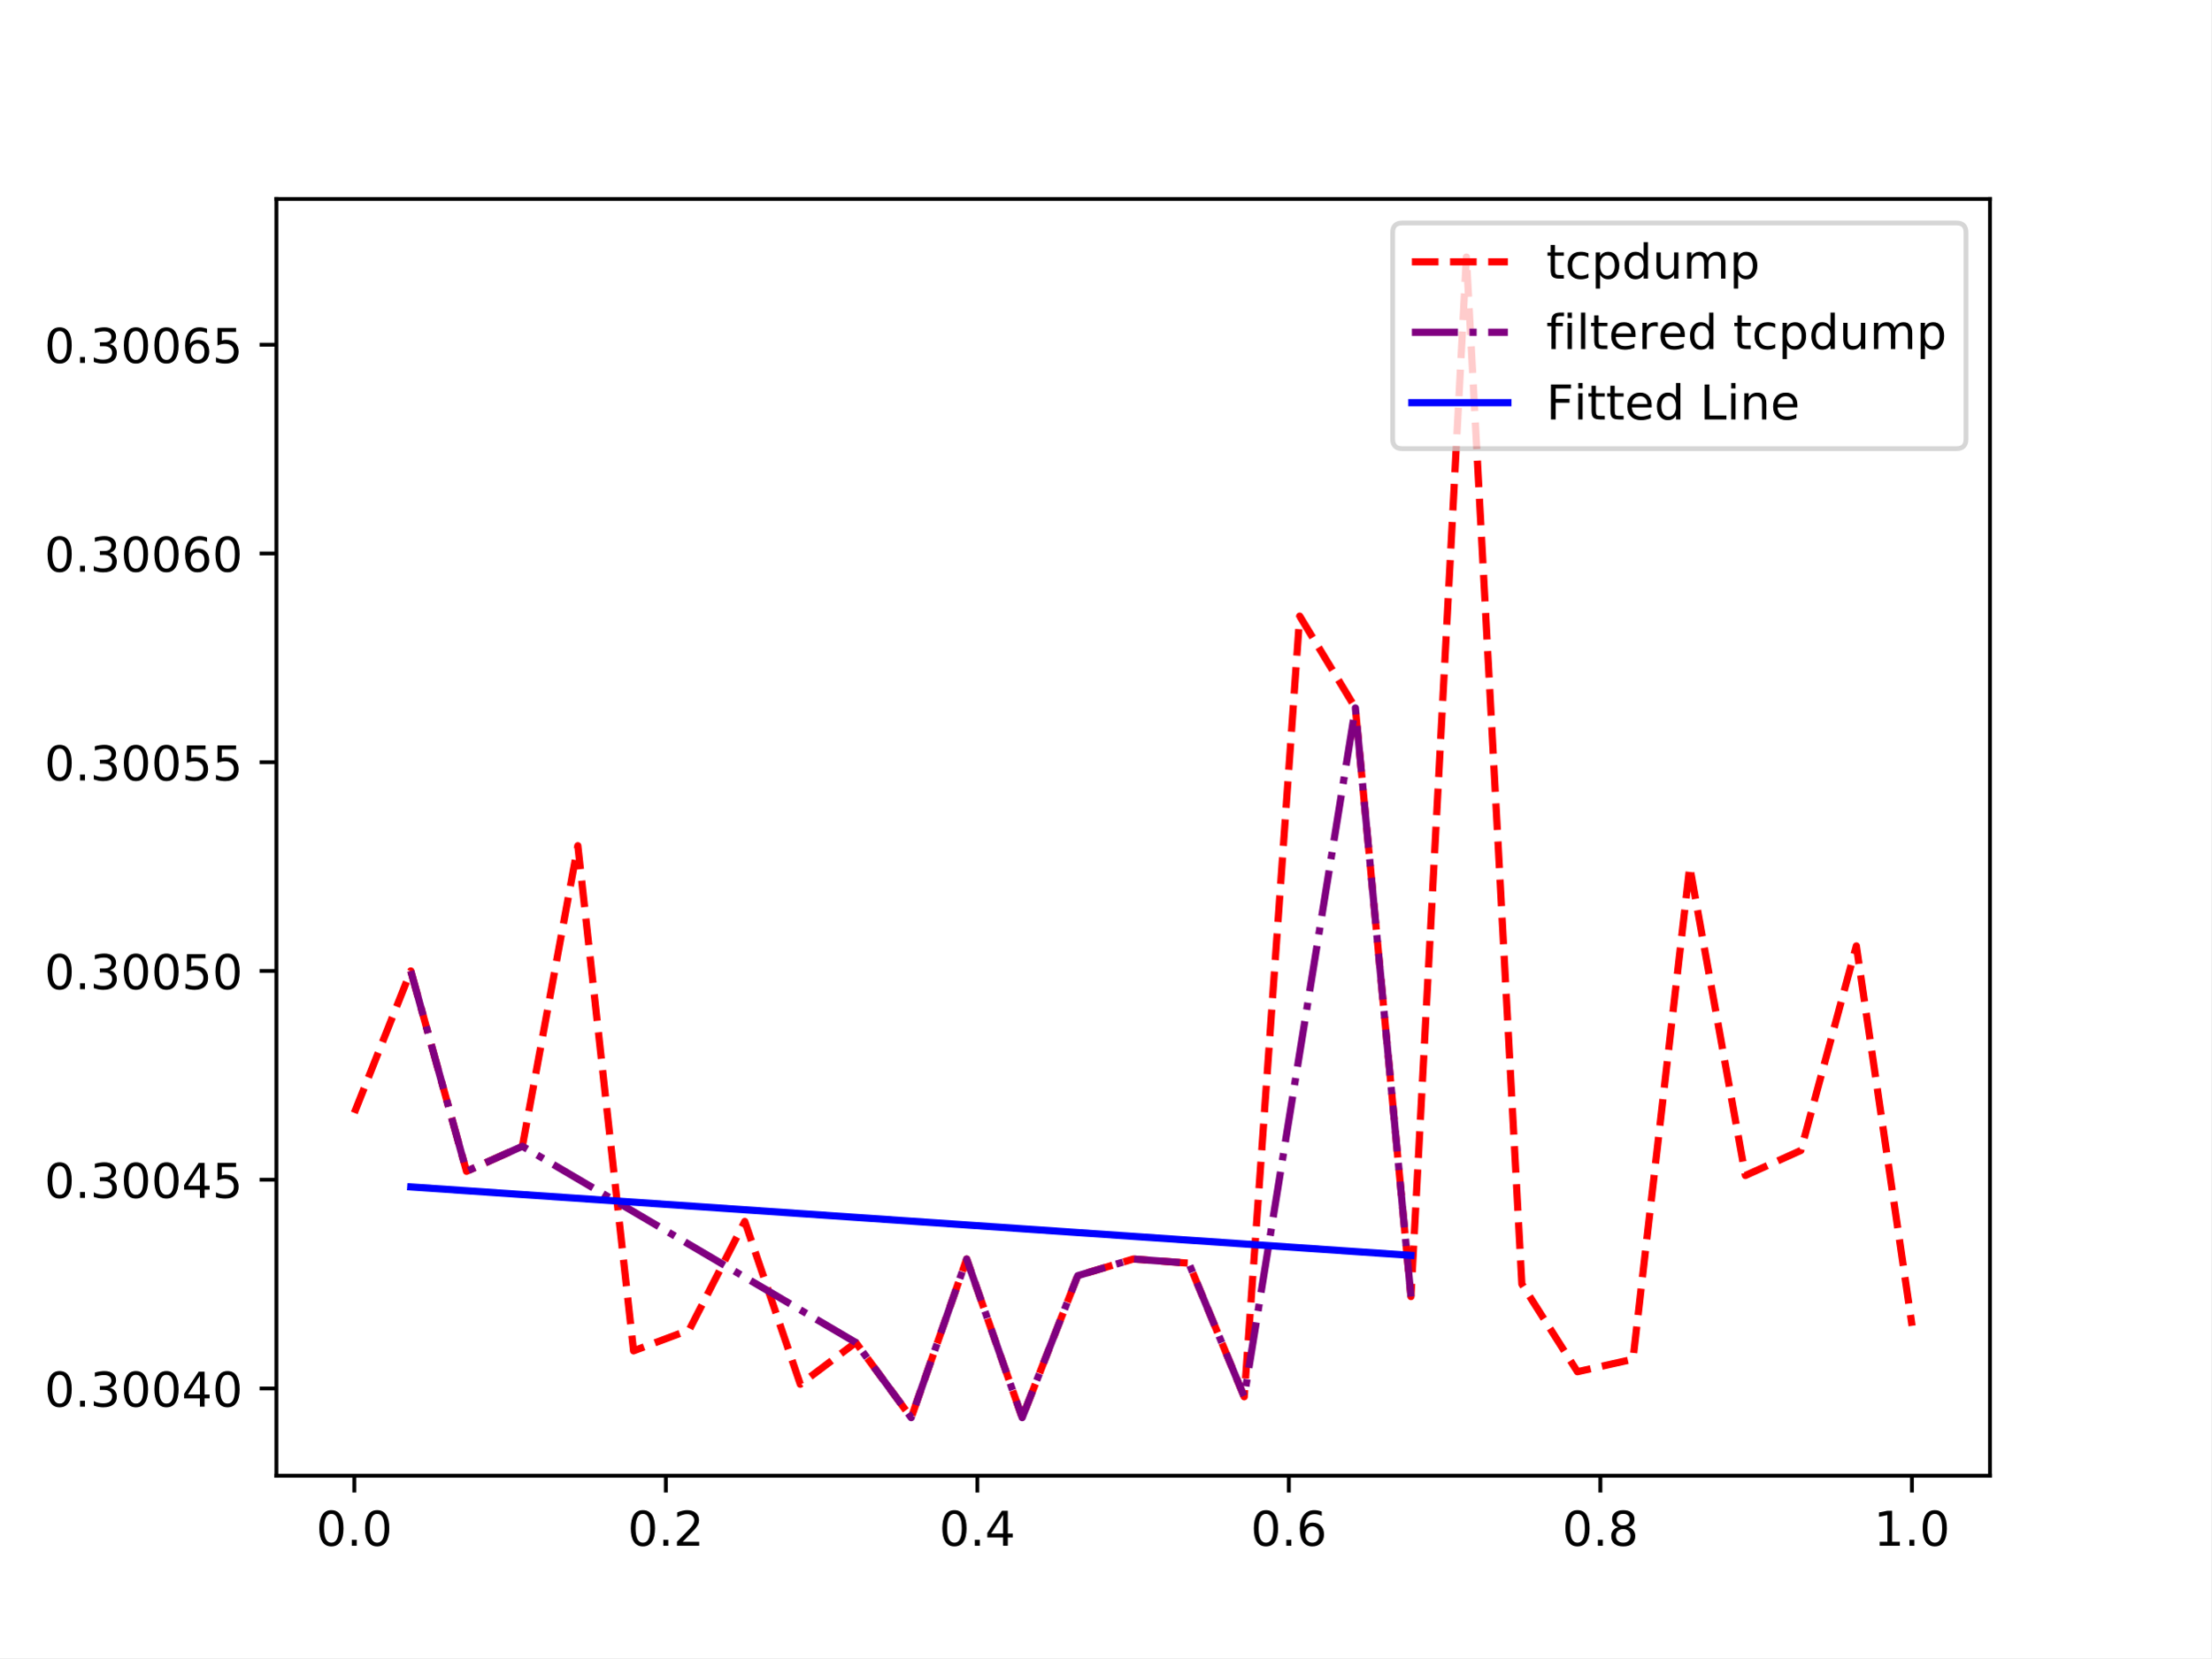
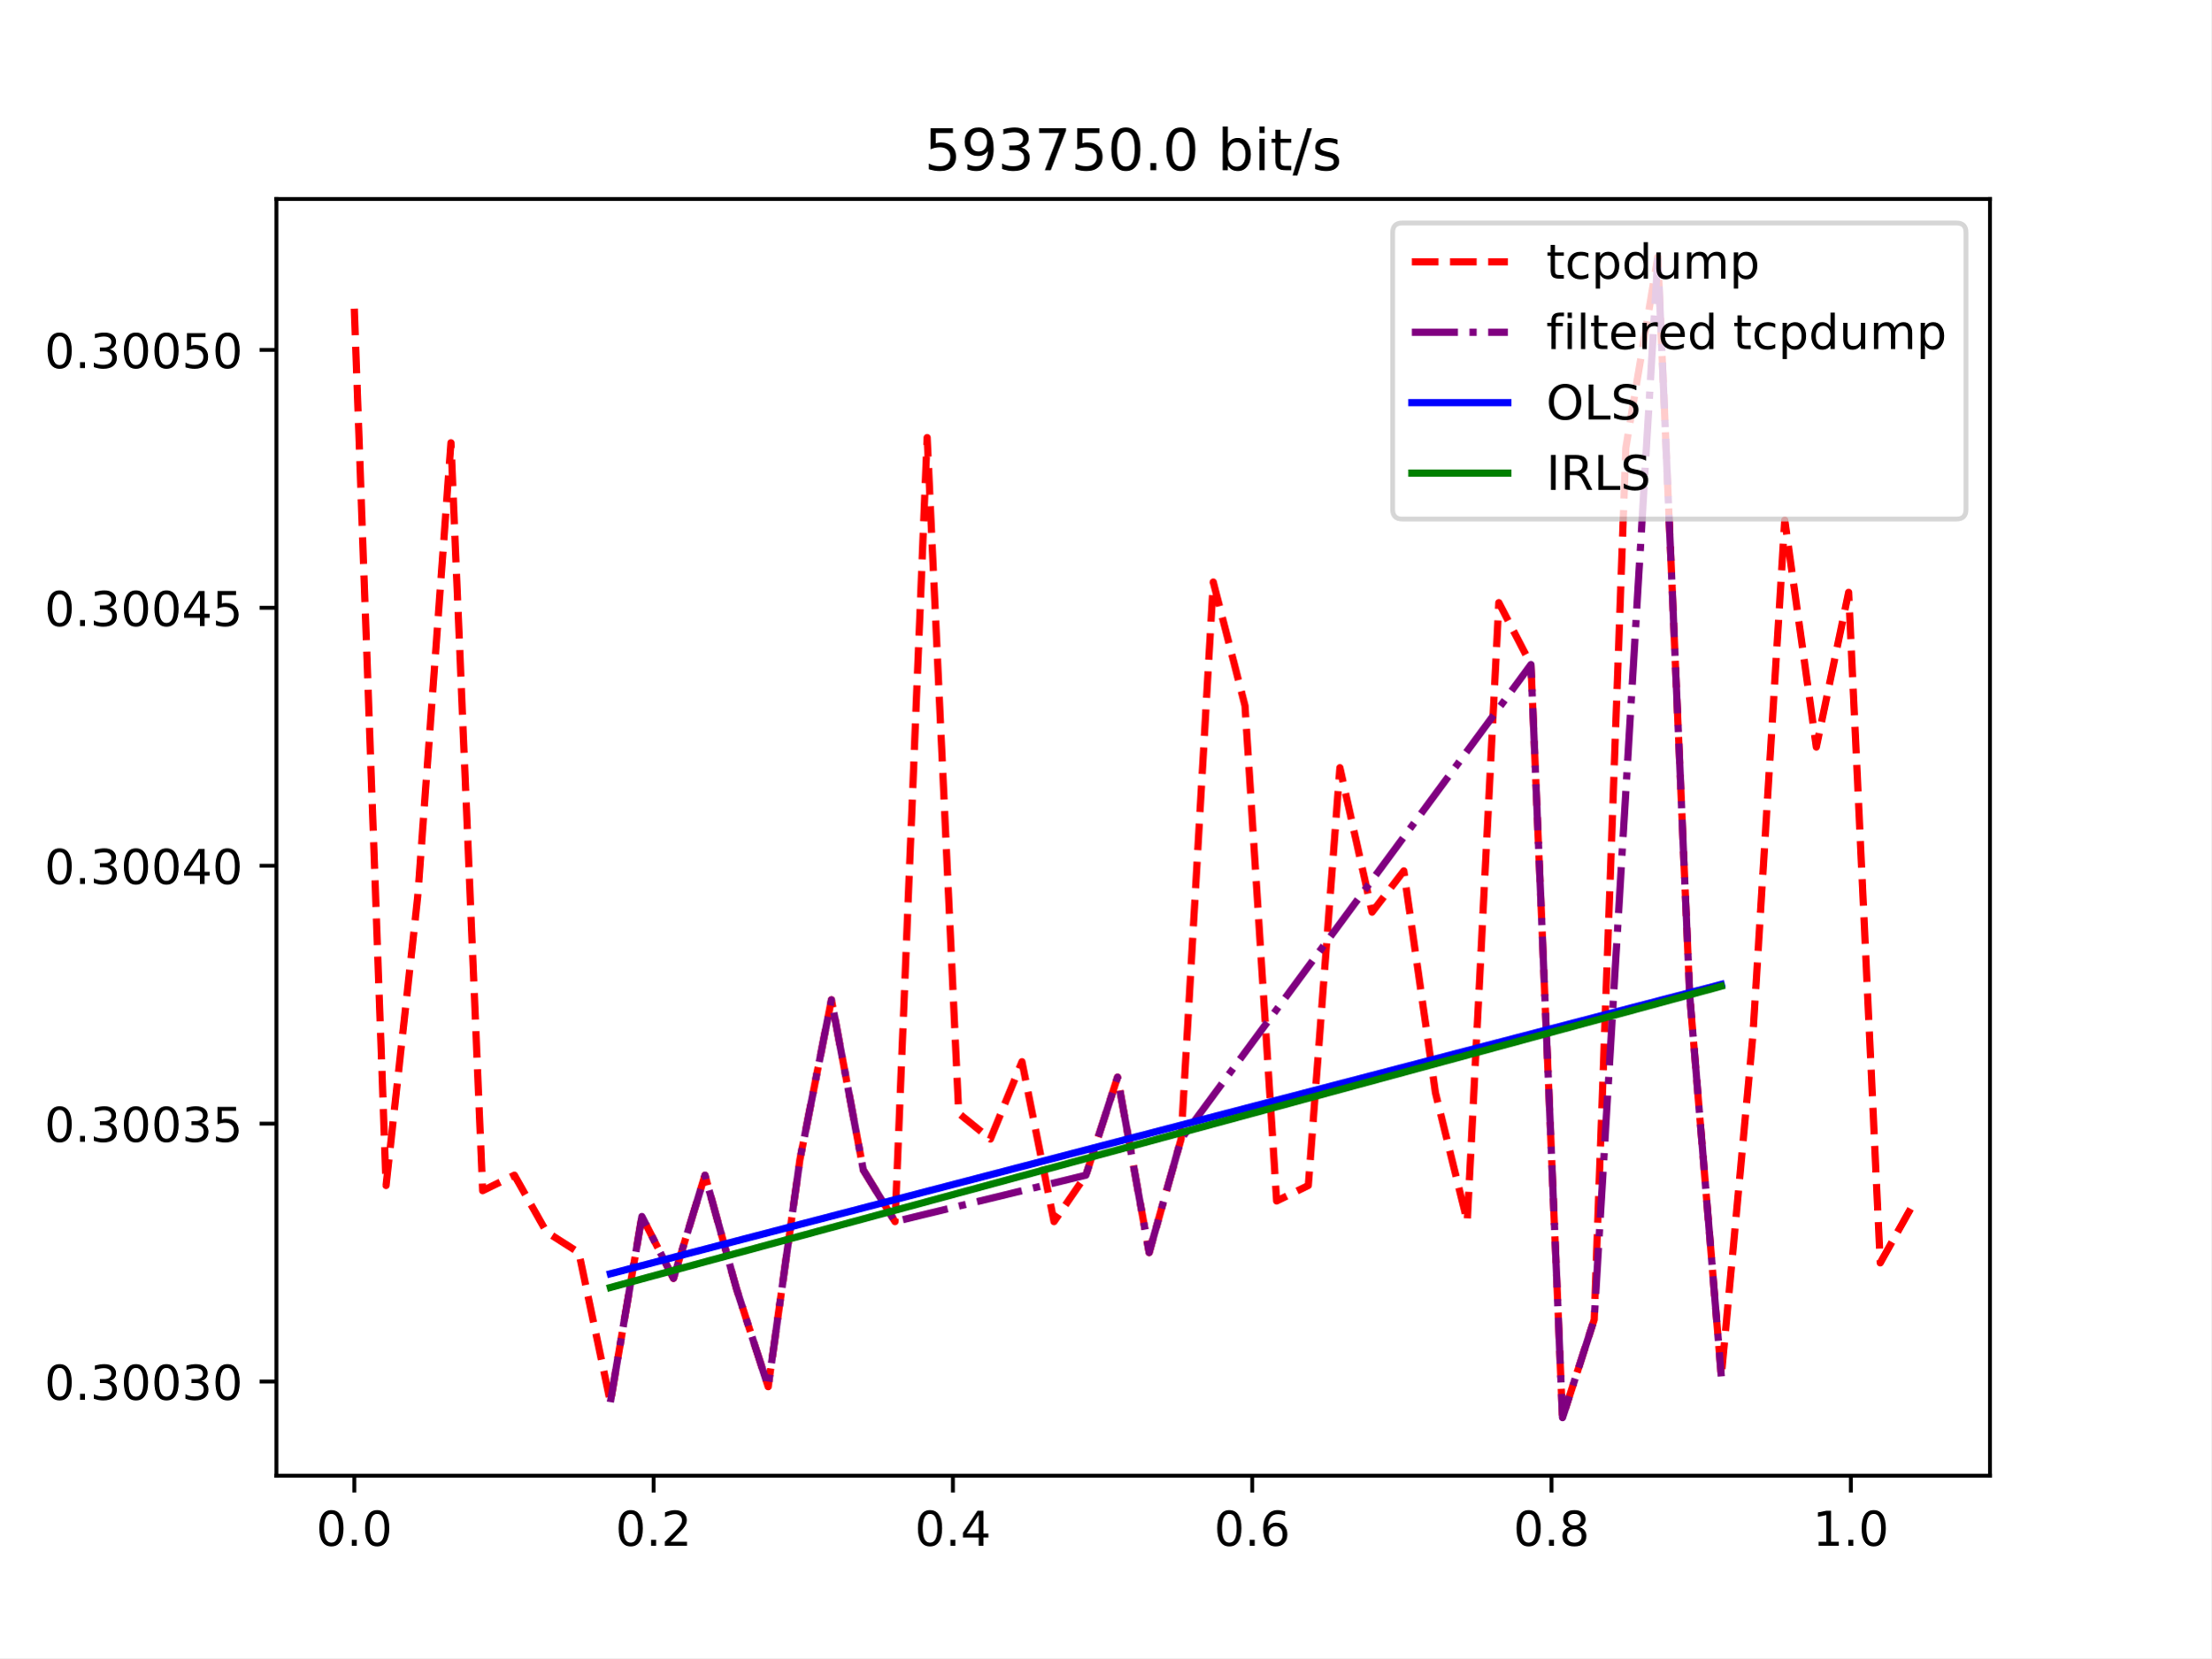
<svg xmlns="http://www.w3.org/2000/svg" xmlns:xlink="http://www.w3.org/1999/xlink" height="345.6pt" version="1.1" viewBox="0 0 460.8 345.6" width="460.8pt">
  <defs>
    <style type="text/css">
*{stroke-linecap:butt;stroke-linejoin:round;}
  </style>
  </defs>
  <g id="figure_1">
    <g id="patch_1">
      <path d="M 0 345.6  L 460.8 345.6  L 460.8 0  L 0 0  z " style="fill:#ffffff;" />
    </g>
    <g id="axes_1">
      <g id="patch_2">
        <path d="M 57.6 307.584  L 414.72 307.584  L 414.72 41.472  L 57.6 41.472  z " style="fill:#ffffff;" />
      </g>
      <g id="matplotlib.axis_1">
        <g id="xtick_1">
          <g id="line2d_1">
            <defs>
-               <path d="M 0 0  L 0 3.5  " id="m418fe7846f" style="stroke:#000000;stroke-width:0.8;" />
-             </defs>
-             <g>
-               <use style="stroke:#000000;stroke-width:0.8;" x="73.833" xlink:href="#m418fe7846f" y="307.584" />
+               <path d="M 0 0  L 0 3.5  " id="m905cda4889" style="stroke:#000000;stroke-width:0.8;" />
+             </defs>
+             <g>
+               <use style="stroke:#000000;stroke-width:0.8;" x="73.833" xlink:href="#m905cda4889" y="307.584" />
            </g>
          </g>
          <g id="text_1">
            <defs>
              <path d="M 31.781 66.406  Q 24.172 66.406 20.328 58.906  Q 16.5 51.422 16.5 36.375  Q 16.5 21.391 20.328 13.891  Q 24.172 6.391 31.781 6.391  Q 39.453 6.391 43.281 13.891  Q 47.125 21.391 47.125 36.375  Q 47.125 51.422 43.281 58.906  Q 39.453 66.406 31.781 66.406  z M 31.781 74.219  Q 44.047 74.219 50.516 64.516  Q 56.984 54.828 56.984 36.375  Q 56.984 17.969 50.516 8.266  Q 44.047 -1.422 31.781 -1.422  Q 19.531 -1.422 13.062 8.266  Q 6.594 17.969 6.594 36.375  Q 6.594 54.828 13.062 64.516  Q 19.531 74.219 31.781 74.219  z " id="DejaVuSans-30" />
              <path d="M 10.688 12.406  L 21 12.406  L 21 0  L 10.688 0  z " id="DejaVuSans-2e" />
            </defs>
            <g transform="translate(65.88116 322.1824)scale(0.1 -0.1)">
              <use xlink:href="#DejaVuSans-30" />
              <use x="63.623" xlink:href="#DejaVuSans-2e" />
              <use x="95.41" xlink:href="#DejaVuSans-30" />
            </g>
          </g>
        </g>
        <g id="xtick_2">
          <g id="line2d_2">
            <g>
-               <use style="stroke:#000000;stroke-width:0.8;" x="138.756" xlink:href="#m418fe7846f" y="307.584" />
+               <use style="stroke:#000000;stroke-width:0.8;" x="136.212" xlink:href="#m905cda4889" y="307.584" />
            </g>
          </g>
          <g id="text_2">
            <defs>
              <path d="M 19.188 8.297  L 53.609 8.297  L 53.609 0  L 7.328 0  L 7.328 8.297  Q 12.938 14.109 22.625 23.891  Q 32.328 33.688 34.812 36.531  Q 39.547 41.844 41.422 45.531  Q 43.312 49.219 43.312 52.781  Q 43.312 58.594 39.234 62.25  Q 35.156 65.922 28.609 65.922  Q 23.969 65.922 18.812 64.312  Q 13.672 62.703 7.812 59.422  L 7.812 69.391  Q 13.766 71.781 18.938 73  Q 24.125 74.219 28.422 74.219  Q 39.75 74.219 46.484 68.547  Q 53.219 62.891 53.219 53.422  Q 53.219 48.922 51.531 44.891  Q 49.859 40.875 45.406 35.406  Q 44.188 33.984 37.641 27.219  Q 31.109 20.453 19.188 8.297  z " id="DejaVuSans-32" />
            </defs>
-             <g transform="translate(130.8045 322.1824)scale(0.1 -0.1)">
+             <g transform="translate(128.26 322.1824)scale(0.1 -0.1)">
              <use xlink:href="#DejaVuSans-30" />
              <use x="63.623" xlink:href="#DejaVuSans-2e" />
              <use x="95.41" xlink:href="#DejaVuSans-32" />
            </g>
          </g>
        </g>
        <g id="xtick_3">
          <g id="line2d_3">
            <g>
-               <use style="stroke:#000000;stroke-width:0.8;" x="203.679" xlink:href="#m418fe7846f" y="307.584" />
+               <use style="stroke:#000000;stroke-width:0.8;" x="198.59" xlink:href="#m905cda4889" y="307.584" />
            </g>
          </g>
          <g id="text_3">
            <defs>
              <path d="M 37.797 64.312  L 12.891 25.391  L 37.797 25.391  z M 35.203 72.906  L 47.609 72.906  L 47.609 25.391  L 58.016 25.391  L 58.016 17.188  L 47.609 17.188  L 47.609 0  L 37.797 0  L 37.797 17.188  L 4.891 17.188  L 4.891 26.703  z " id="DejaVuSans-34" />
            </defs>
-             <g transform="translate(195.7279 322.1824)scale(0.1 -0.1)">
+             <g transform="translate(190.6389 322.1824)scale(0.1 -0.1)">
              <use xlink:href="#DejaVuSans-30" />
              <use x="63.623" xlink:href="#DejaVuSans-2e" />
              <use x="95.41" xlink:href="#DejaVuSans-34" />
            </g>
          </g>
        </g>
        <g id="xtick_4">
          <g id="line2d_4">
            <g>
-               <use style="stroke:#000000;stroke-width:0.8;" x="268.603" xlink:href="#m418fe7846f" y="307.584" />
+               <use style="stroke:#000000;stroke-width:0.8;" x="260.969" xlink:href="#m905cda4889" y="307.584" />
            </g>
          </g>
          <g id="text_4">
            <defs>
              <path d="M 33.016 40.375  Q 26.375 40.375 22.484 35.828  Q 18.609 31.297 18.609 23.391  Q 18.609 15.531 22.484 10.953  Q 26.375 6.391 33.016 6.391  Q 39.656 6.391 43.531 10.953  Q 47.406 15.531 47.406 23.391  Q 47.406 31.297 43.531 35.828  Q 39.656 40.375 33.016 40.375  z M 52.594 71.297  L 52.594 62.312  Q 48.875 64.062 45.094 64.984  Q 41.312 65.922 37.594 65.922  Q 27.828 65.922 22.672 59.328  Q 17.531 52.734 16.797 39.406  Q 19.672 43.656 24.016 45.922  Q 28.375 48.188 33.594 48.188  Q 44.578 48.188 50.953 41.516  Q 57.328 34.859 57.328 23.391  Q 57.328 12.156 50.688 5.359  Q 44.047 -1.422 33.016 -1.422  Q 20.359 -1.422 13.672 8.266  Q 6.984 17.969 6.984 36.375  Q 6.984 53.656 15.188 63.938  Q 23.391 74.219 37.203 74.219  Q 40.922 74.219 44.703 73.484  Q 48.484 72.75 52.594 71.297  z " id="DejaVuSans-36" />
            </defs>
-             <g transform="translate(260.6513 322.1824)scale(0.1 -0.1)">
+             <g transform="translate(253.0178 322.1824)scale(0.1 -0.1)">
              <use xlink:href="#DejaVuSans-30" />
              <use x="63.623" xlink:href="#DejaVuSans-2e" />
              <use x="95.41" xlink:href="#DejaVuSans-36" />
            </g>
          </g>
        </g>
        <g id="xtick_5">
          <g id="line2d_5">
            <g>
-               <use style="stroke:#000000;stroke-width:0.8;" x="333.526" xlink:href="#m418fe7846f" y="307.584" />
+               <use style="stroke:#000000;stroke-width:0.8;" x="323.348" xlink:href="#m905cda4889" y="307.584" />
            </g>
          </g>
          <g id="text_5">
            <defs>
              <path d="M 31.781 34.625  Q 24.75 34.625 20.719 30.859  Q 16.703 27.094 16.703 20.516  Q 16.703 13.922 20.719 10.156  Q 24.75 6.391 31.781 6.391  Q 38.812 6.391 42.859 10.172  Q 46.922 13.969 46.922 20.516  Q 46.922 27.094 42.891 30.859  Q 38.875 34.625 31.781 34.625  z M 21.922 38.812  Q 15.578 40.375 12.031 44.719  Q 8.5 49.078 8.5 55.328  Q 8.5 64.062 14.719 69.141  Q 20.953 74.219 31.781 74.219  Q 42.672 74.219 48.875 69.141  Q 55.078 64.062 55.078 55.328  Q 55.078 49.078 51.531 44.719  Q 48 40.375 41.703 38.812  Q 48.828 37.156 52.797 32.312  Q 56.781 27.484 56.781 20.516  Q 56.781 9.906 50.312 4.234  Q 43.844 -1.422 31.781 -1.422  Q 19.734 -1.422 13.25 4.234  Q 6.781 9.906 6.781 20.516  Q 6.781 27.484 10.781 32.312  Q 14.797 37.156 21.922 38.812  z M 18.312 54.391  Q 18.312 48.734 21.844 45.562  Q 25.391 42.391 31.781 42.391  Q 38.141 42.391 41.719 45.562  Q 45.312 48.734 45.312 54.391  Q 45.312 60.062 41.719 63.234  Q 38.141 66.406 31.781 66.406  Q 25.391 66.406 21.844 63.234  Q 18.312 60.062 18.312 54.391  z " id="DejaVuSans-38" />
            </defs>
-             <g transform="translate(325.5747 322.1824)scale(0.1 -0.1)">
+             <g transform="translate(315.3966 322.1824)scale(0.1 -0.1)">
              <use xlink:href="#DejaVuSans-30" />
              <use x="63.623" xlink:href="#DejaVuSans-2e" />
              <use x="95.41" xlink:href="#DejaVuSans-38" />
            </g>
          </g>
        </g>
        <g id="xtick_6">
          <g id="line2d_6">
            <g>
-               <use style="stroke:#000000;stroke-width:0.8;" x="398.45" xlink:href="#m418fe7846f" y="307.584" />
+               <use style="stroke:#000000;stroke-width:0.8;" x="385.727" xlink:href="#m905cda4889" y="307.584" />
            </g>
          </g>
          <g id="text_6">
            <defs>
              <path d="M 12.406 8.297  L 28.516 8.297  L 28.516 63.922  L 10.984 60.406  L 10.984 69.391  L 28.422 72.906  L 38.281 72.906  L 38.281 8.297  L 54.391 8.297  L 54.391 0  L 12.406 0  z " id="DejaVuSans-31" />
            </defs>
-             <g transform="translate(390.4981 322.1824)scale(0.1 -0.1)">
+             <g transform="translate(377.7755 322.1824)scale(0.1 -0.1)">
              <use xlink:href="#DejaVuSans-31" />
              <use x="63.623" xlink:href="#DejaVuSans-2e" />
              <use x="95.41" xlink:href="#DejaVuSans-30" />
            </g>
          </g>
        </g>
      </g>
      <g id="matplotlib.axis_2">
        <g id="ytick_1">
          <g id="line2d_7">
            <defs>
-               <path d="M 0 0  L -3.5 0  " id="mbcd749dc22" style="stroke:#000000;stroke-width:0.8;" />
-             </defs>
-             <g>
-               <use style="stroke:#000000;stroke-width:0.8;" x="57.6" xlink:href="#mbcd749dc22" y="289.396" />
+               <path d="M 0 0  L -3.5 0  " id="m469b5ea409" style="stroke:#000000;stroke-width:0.8;" />
+             </defs>
+             <g>
+               <use style="stroke:#000000;stroke-width:0.8;" x="57.6" xlink:href="#m469b5ea409" y="287.962" />
            </g>
          </g>
          <g id="text_7">
            <defs>
              <path d="M 40.578 39.312  Q 47.656 37.797 51.625 33  Q 55.609 28.219 55.609 21.188  Q 55.609 10.406 48.188 4.484  Q 40.766 -1.422 27.094 -1.422  Q 22.516 -1.422 17.656 -0.516  Q 12.797 0.391 7.625 2.203  L 7.625 11.719  Q 11.719 9.328 16.594 8.109  Q 21.484 6.891 26.812 6.891  Q 36.078 6.891 40.938 10.547  Q 45.797 14.203 45.797 21.188  Q 45.797 27.641 41.281 31.266  Q 36.766 34.906 28.719 34.906  L 20.219 34.906  L 20.219 43.016  L 29.109 43.016  Q 36.375 43.016 40.234 45.922  Q 44.094 48.828 44.094 54.297  Q 44.094 59.906 40.109 62.906  Q 36.141 65.922 28.719 65.922  Q 24.656 65.922 20.016 65.031  Q 15.375 64.156 9.812 62.312  L 9.812 71.094  Q 15.438 72.656 20.344 73.438  Q 25.25 74.219 29.594 74.219  Q 40.828 74.219 47.359 69.109  Q 53.906 64.016 53.906 55.328  Q 53.906 49.266 50.438 45.094  Q 46.969 40.922 40.578 39.312  z " id="DejaVuSans-33" />
            </defs>
-             <g transform="translate(9.246875 293.1957)scale(0.1 -0.1)">
+             <g transform="translate(9.246875 291.7608)scale(0.1 -0.1)">
+               <use xlink:href="#DejaVuSans-30" />
+               <use x="63.623" xlink:href="#DejaVuSans-2e" />
+               <use x="95.41" xlink:href="#DejaVuSans-33" />
+               <use x="159.033" xlink:href="#DejaVuSans-30" />
+               <use x="222.656" xlink:href="#DejaVuSans-30" />
+               <use x="286.279" xlink:href="#DejaVuSans-33" />
+               <use x="349.902" xlink:href="#DejaVuSans-30" />
+             </g>
+           </g>
+         </g>
+         <g id="ytick_2">
+           <g id="line2d_8">
+             <g>
+               <use style="stroke:#000000;stroke-width:0.8;" x="57.6" xlink:href="#m469b5ea409" y="234.202" />
+             </g>
+           </g>
+           <g id="text_8">
+             <defs>
+               <path d="M 10.797 72.906  L 49.516 72.906  L 49.516 64.594  L 19.828 64.594  L 19.828 46.734  Q 21.969 47.469 24.109 47.828  Q 26.266 48.188 28.422 48.188  Q 40.625 48.188 47.75 41.5  Q 54.891 34.812 54.891 23.391  Q 54.891 11.625 47.562 5.094  Q 40.234 -1.422 26.906 -1.422  Q 22.312 -1.422 17.547 -0.641  Q 12.797 0.141 7.719 1.703  L 7.719 11.625  Q 12.109 9.234 16.797 8.062  Q 21.484 6.891 26.703 6.891  Q 35.156 6.891 40.078 11.328  Q 45.016 15.766 45.016 23.391  Q 45.016 31 40.078 35.438  Q 35.156 39.891 26.703 39.891  Q 22.75 39.891 18.812 39.016  Q 14.891 38.141 10.797 36.281  z " id="DejaVuSans-35" />
+             </defs>
+             <g transform="translate(9.246875 238.0008)scale(0.1 -0.1)">
+               <use xlink:href="#DejaVuSans-30" />
+               <use x="63.623" xlink:href="#DejaVuSans-2e" />
+               <use x="95.41" xlink:href="#DejaVuSans-33" />
+               <use x="159.033" xlink:href="#DejaVuSans-30" />
+               <use x="222.656" xlink:href="#DejaVuSans-30" />
+               <use x="286.279" xlink:href="#DejaVuSans-33" />
+               <use x="349.902" xlink:href="#DejaVuSans-35" />
+             </g>
+           </g>
+         </g>
+         <g id="ytick_3">
+           <g id="line2d_9">
+             <g>
+               <use style="stroke:#000000;stroke-width:0.8;" x="57.6" xlink:href="#m469b5ea409" y="180.442" />
+             </g>
+           </g>
+           <g id="text_9">
+             <g transform="translate(9.246875 184.2408)scale(0.1 -0.1)">
              <use xlink:href="#DejaVuSans-30" />
              <use x="63.623" xlink:href="#DejaVuSans-2e" />
              <use x="95.41" xlink:href="#DejaVuSans-33" />
              <use x="159.033" xlink:href="#DejaVuSans-30" />
              <use x="222.656" xlink:href="#DejaVuSans-30" />
              <use x="286.279" xlink:href="#DejaVuSans-34" />
              <use x="349.902" xlink:href="#DejaVuSans-30" />
            </g>
          </g>
        </g>
-         <g id="ytick_2">
-           <g id="line2d_8">
-             <g>
-               <use style="stroke:#000000;stroke-width:0.8;" x="57.6" xlink:href="#mbcd749dc22" y="245.886" />
-             </g>
-           </g>
-           <g id="text_8">
-             <defs>
-               <path d="M 10.797 72.906  L 49.516 72.906  L 49.516 64.594  L 19.828 64.594  L 19.828 46.734  Q 21.969 47.469 24.109 47.828  Q 26.266 48.188 28.422 48.188  Q 40.625 48.188 47.75 41.5  Q 54.891 34.812 54.891 23.391  Q 54.891 11.625 47.562 5.094  Q 40.234 -1.422 26.906 -1.422  Q 22.312 -1.422 17.547 -0.641  Q 12.797 0.141 7.719 1.703  L 7.719 11.625  Q 12.109 9.234 16.797 8.062  Q 21.484 6.891 26.703 6.891  Q 35.156 6.891 40.078 11.328  Q 45.016 15.766 45.016 23.391  Q 45.016 31 40.078 35.438  Q 35.156 39.891 26.703 39.891  Q 22.75 39.891 18.812 39.016  Q 14.891 38.141 10.797 36.281  z " id="DejaVuSans-35" />
-             </defs>
-             <g transform="translate(9.246875 249.6849)scale(0.1 -0.1)">
+         <g id="ytick_4">
+           <g id="line2d_10">
+             <g>
+               <use style="stroke:#000000;stroke-width:0.8;" x="57.6" xlink:href="#m469b5ea409" y="126.682" />
+             </g>
+           </g>
+           <g id="text_10">
+             <g transform="translate(9.246875 130.4808)scale(0.1 -0.1)">
              <use xlink:href="#DejaVuSans-30" />
              <use x="63.623" xlink:href="#DejaVuSans-2e" />
              <use x="95.41" xlink:href="#DejaVuSans-33" />
              <use x="159.033" xlink:href="#DejaVuSans-30" />
              <use x="222.656" xlink:href="#DejaVuSans-30" />
              <use x="286.279" xlink:href="#DejaVuSans-34" />
              <use x="349.902" xlink:href="#DejaVuSans-35" />
            </g>
          </g>
        </g>
-         <g id="ytick_3">
-           <g id="line2d_9">
-             <g>
-               <use style="stroke:#000000;stroke-width:0.8;" x="57.6" xlink:href="#mbcd749dc22" y="202.375" />
-             </g>
-           </g>
-           <g id="text_9">
-             <g transform="translate(9.246875 206.1741)scale(0.1 -0.1)">
+         <g id="ytick_5">
+           <g id="line2d_11">
+             <g>
+               <use style="stroke:#000000;stroke-width:0.8;" x="57.6" xlink:href="#m469b5ea409" y="72.922" />
+             </g>
+           </g>
+           <g id="text_11">
+             <g transform="translate(9.246875 76.72082)scale(0.1 -0.1)">
              <use xlink:href="#DejaVuSans-30" />
              <use x="63.623" xlink:href="#DejaVuSans-2e" />
              <use x="95.41" xlink:href="#DejaVuSans-33" />
              <use x="159.033" xlink:href="#DejaVuSans-30" />
              <use x="222.656" xlink:href="#DejaVuSans-30" />
              <use x="286.279" xlink:href="#DejaVuSans-35" />
              <use x="349.902" xlink:href="#DejaVuSans-30" />
            </g>
          </g>
        </g>
-         <g id="ytick_4">
-           <g id="line2d_10">
-             <g>
-               <use style="stroke:#000000;stroke-width:0.8;" x="57.6" xlink:href="#mbcd749dc22" y="158.864" />
-             </g>
-           </g>
-           <g id="text_10">
-             <g transform="translate(9.246875 162.6633)scale(0.1 -0.1)">
-               <use xlink:href="#DejaVuSans-30" />
-               <use x="63.623" xlink:href="#DejaVuSans-2e" />
-               <use x="95.41" xlink:href="#DejaVuSans-33" />
-               <use x="159.033" xlink:href="#DejaVuSans-30" />
-               <use x="222.656" xlink:href="#DejaVuSans-30" />
-               <use x="286.279" xlink:href="#DejaVuSans-35" />
-               <use x="349.902" xlink:href="#DejaVuSans-35" />
-             </g>
-           </g>
-         </g>
-         <g id="ytick_5">
-           <g id="line2d_11">
-             <g>
-               <use style="stroke:#000000;stroke-width:0.8;" x="57.6" xlink:href="#mbcd749dc22" y="115.353" />
-             </g>
-           </g>
-           <g id="text_11">
-             <g transform="translate(9.246875 119.1525)scale(0.1 -0.1)">
-               <use xlink:href="#DejaVuSans-30" />
-               <use x="63.623" xlink:href="#DejaVuSans-2e" />
-               <use x="95.41" xlink:href="#DejaVuSans-33" />
-               <use x="159.033" xlink:href="#DejaVuSans-30" />
-               <use x="222.656" xlink:href="#DejaVuSans-30" />
-               <use x="286.279" xlink:href="#DejaVuSans-36" />
-               <use x="349.902" xlink:href="#DejaVuSans-30" />
-             </g>
-           </g>
-         </g>
-         <g id="ytick_6">
-           <g id="line2d_12">
-             <g>
-               <use style="stroke:#000000;stroke-width:0.8;" x="57.6" xlink:href="#mbcd749dc22" y="71.843" />
-             </g>
-           </g>
-           <g id="text_12">
-             <g transform="translate(9.246875 75.64175)scale(0.1 -0.1)">
-               <use xlink:href="#DejaVuSans-30" />
-               <use x="63.623" xlink:href="#DejaVuSans-2e" />
-               <use x="95.41" xlink:href="#DejaVuSans-33" />
-               <use x="159.033" xlink:href="#DejaVuSans-30" />
-               <use x="222.656" xlink:href="#DejaVuSans-30" />
-               <use x="286.279" xlink:href="#DejaVuSans-36" />
-               <use x="349.902" xlink:href="#DejaVuSans-35" />
-             </g>
-           </g>
-         </g>
+       </g>
+       <g id="line2d_12">
+         <path clip-path="url(#p24dd86c615)" d="M 73.833 64.32  L 80.451 247.104  L 87.046 186.893  L 93.969 92.275  L 100.579 248.179  L 107.199 244.954  L 113.886 256.781  L 120.624 261.082  L 127.197 292.262  L 133.766 253.555  L 140.349 266.458  L 146.913 244.954  L 153.475 268.608  L 160.09 289.037  L 166.696 241.728  L 173.272 208.397  L 179.919 243.878  L 186.521 254.63  L 193.217 91.2  L 199.801 232.051  L 206.397 237.427  L 212.981 221.299  L 219.661 254.63  L 226.303 244.954  L 232.898 224.525  L 239.486 261.082  L 246.143 237.427  L 252.848 121.306  L 259.465 147.11  L 266.058 250.33  L 272.656 247.104  L 279.239 160.013  L 285.947 190.118  L 292.562 181.517  L 299.15 227.75  L 305.785 254.63  L 312.364 125.606  L 319.059 138.509  L 325.637 295.488  L 332.238 275.059  L 338.832 93.35  L 345.503 53.568  L 352.141 207.322  L 358.732 286.886  L 365.305 215.923  L 371.956 108.403  L 378.532 155.712  L 385.265 123.456  L 391.851 263.232  L 398.487 251.405  " style="fill:none;stroke:#ff0000;stroke-dasharray:5.55,2.4;stroke-dashoffset:0;stroke-width:1.5;" />
      </g>
      <g id="line2d_13">
-         <path clip-path="url(#pd5f30ff99c)" d="M 73.833 231.962  L 85.605 202.375  L 97.216 244.145  L 108.858 238.924  L 120.418 176.268  L 132.031 281.565  L 143.617 277.213  L 155.212 254.588  L 166.78 288.526  L 178.35 279.824  L 189.897 295.488  L 201.455 262.42  L 213.024 295.488  L 224.591 265.901  L 236.192 262.42  L 247.759 263.29  L 259.299 291.137  L 270.859 128.407  L 282.465 147.551  L 294.048 270.252  L 305.602 53.568  L 317.162 267.641  L 328.75 285.916  L 340.325 283.305  L 352.147 180.62  L 363.747 245.015  L 375.31 239.794  L 386.873 197.154  L 398.487 276.343  " style="fill:none;stroke:#ff0000;stroke-dasharray:5.55,2.4;stroke-dashoffset:0;stroke-width:1.5;" />
+         <path clip-path="url(#p24dd86c615)" d="M 127.197 292.262  L 133.766 253.555  L 140.349 266.458  L 146.913 244.954  L 153.475 268.608  L 160.09 289.037  L 166.696 241.728  L 173.272 208.397  L 179.919 243.878  L 186.521 254.63  L 226.303 244.954  L 232.898 224.525  L 239.486 261.082  L 246.143 237.427  L 319.059 138.509  L 325.637 295.488  L 332.238 275.059  L 345.503 53.568  L 352.141 207.322  L 358.732 286.886  " style="fill:none;stroke:#800080;stroke-dasharray:9.6,2.4,1.5,2.4;stroke-dashoffset:0;stroke-width:1.5;" />
      </g>
      <g id="line2d_14">
-         <path clip-path="url(#pd5f30ff99c)" d="M 85.605 202.375  L 97.216 244.145  L 108.858 238.924  L 178.35 279.824  L 189.897 295.488  L 201.455 262.42  L 213.024 295.488  L 224.591 265.901  L 236.192 262.42  L 247.759 263.29  L 259.299 291.137  L 282.465 147.551  L 294.048 270.252  " style="fill:none;stroke:#800080;stroke-dasharray:9.6,2.4,1.5,2.4;stroke-dashoffset:0;stroke-width:1.5;" />
+         <path clip-path="url(#p24dd86c615)" d="M 127.197 265.5  L 133.766 263.789  L 140.349 262.074  L 146.913 260.364  L 153.475 258.654  L 160.09 256.931  L 166.696 255.21  L 173.272 253.496  L 179.919 251.765  L 186.521 250.045  L 226.303 239.68  L 232.898 237.962  L 239.486 236.246  L 246.143 234.512  L 319.059 215.515  L 325.637 213.801  L 332.238 212.081  L 345.503 208.626  L 352.141 206.896  L 358.732 205.179  " style="fill:none;stroke:#0000ff;stroke-linecap:square;stroke-width:1.5;" />
      </g>
      <g id="line2d_15">
-         <path clip-path="url(#pd5f30ff99c)" d="M 85.605 247.394  L 97.216 248.189  L 108.858 248.986  L 178.35 253.743  L 189.897 254.534  L 201.455 255.325  L 213.024 256.117  L 224.591 256.909  L 236.192 257.703  L 247.759 258.495  L 259.299 259.285  L 282.465 260.871  L 294.048 261.663  " style="fill:none;stroke:#0000ff;stroke-linecap:square;stroke-width:1.5;" />
+         <path clip-path="url(#p24dd86c615)" d="M 127.197 268.361  L 133.766 266.579  L 140.349 264.794  L 146.913 263.013  L 153.475 261.233  L 160.09 259.439  L 166.696 257.647  L 173.272 255.863  L 179.919 254.06  L 186.521 252.269  L 226.303 241.478  L 232.898 239.689  L 239.486 237.902  L 246.143 236.096  L 319.059 216.316  L 325.637 214.532  L 332.238 212.741  L 345.503 209.143  L 352.141 207.343  L 358.732 205.555  " style="fill:none;stroke:#008000;stroke-linecap:square;stroke-width:1.5;" />
      </g>
      <g id="patch_3">
        <path d="M 57.6 307.584  L 57.6 41.472  " style="fill:none;stroke:#000000;stroke-linecap:square;stroke-linejoin:miter;stroke-width:0.8;" />
      </g>
      <g id="patch_4">
        <path d="M 414.72 307.584  L 414.72 41.472  " style="fill:none;stroke:#000000;stroke-linecap:square;stroke-linejoin:miter;stroke-width:0.8;" />
      </g>
      <g id="patch_5">
        <path d="M 57.6 307.584  L 414.72 307.584  " style="fill:none;stroke:#000000;stroke-linecap:square;stroke-linejoin:miter;stroke-width:0.8;" />
      </g>
      <g id="patch_6">
        <path d="M 57.6 41.472  L 414.72 41.472  " style="fill:none;stroke:#000000;stroke-linecap:square;stroke-linejoin:miter;stroke-width:0.8;" />
      </g>
+       <g id="text_12">
+         <defs>
+           <path d="M 10.984 1.516  L 10.984 10.5  Q 14.703 8.734 18.5 7.812  Q 22.312 6.891 25.984 6.891  Q 35.75 6.891 40.891 13.453  Q 46.047 20.016 46.781 33.406  Q 43.953 29.203 39.594 26.953  Q 35.25 24.703 29.984 24.703  Q 19.047 24.703 12.672 31.312  Q 6.297 37.938 6.297 49.422  Q 6.297 60.641 12.938 67.422  Q 19.578 74.219 30.609 74.219  Q 43.266 74.219 49.922 64.516  Q 56.594 54.828 56.594 36.375  Q 56.594 19.141 48.406 8.859  Q 40.234 -1.422 26.422 -1.422  Q 22.703 -1.422 18.891 -0.688  Q 15.094 0.047 10.984 1.516  z M 30.609 32.422  Q 37.25 32.422 41.125 36.953  Q 45.016 41.5 45.016 49.422  Q 45.016 57.281 41.125 61.844  Q 37.25 66.406 30.609 66.406  Q 23.969 66.406 20.094 61.844  Q 16.219 57.281 16.219 49.422  Q 16.219 41.5 20.094 36.953  Q 23.969 32.422 30.609 32.422  z " id="DejaVuSans-39" />
+           <path d="M 8.203 72.906  L 55.078 72.906  L 55.078 68.703  L 28.609 0  L 18.312 0  L 43.219 64.594  L 8.203 64.594  z " id="DejaVuSans-37" />
+           <path id="DejaVuSans-20" />
+           <path d="M 48.688 27.297  Q 48.688 37.203 44.609 42.844  Q 40.531 48.484 33.406 48.484  Q 26.266 48.484 22.188 42.844  Q 18.109 37.203 18.109 27.297  Q 18.109 17.391 22.188 11.75  Q 26.266 6.109 33.406 6.109  Q 40.531 6.109 44.609 11.75  Q 48.688 17.391 48.688 27.297  z M 18.109 46.391  Q 20.953 51.266 25.266 53.625  Q 29.594 56 35.594 56  Q 45.562 56 51.781 48.094  Q 58.016 40.188 58.016 27.297  Q 58.016 14.406 51.781 6.484  Q 45.562 -1.422 35.594 -1.422  Q 29.594 -1.422 25.266 0.953  Q 20.953 3.328 18.109 8.203  L 18.109 0  L 9.078 0  L 9.078 75.984  L 18.109 75.984  z " id="DejaVuSans-62" />
+           <path d="M 9.422 54.688  L 18.406 54.688  L 18.406 0  L 9.422 0  z M 9.422 75.984  L 18.406 75.984  L 18.406 64.594  L 9.422 64.594  z " id="DejaVuSans-69" />
+           <path d="M 18.312 70.219  L 18.312 54.688  L 36.812 54.688  L 36.812 47.703  L 18.312 47.703  L 18.312 18.016  Q 18.312 11.328 20.141 9.422  Q 21.969 7.516 27.594 7.516  L 36.812 7.516  L 36.812 0  L 27.594 0  Q 17.188 0 13.234 3.875  Q 9.281 7.766 9.281 18.016  L 9.281 47.703  L 2.688 47.703  L 2.688 54.688  L 9.281 54.688  L 9.281 70.219  z " id="DejaVuSans-74" />
+           <path d="M 25.391 72.906  L 33.688 72.906  L 8.297 -9.281  L 0 -9.281  z " id="DejaVuSans-2f" />
+           <path d="M 44.281 53.078  L 44.281 44.578  Q 40.484 46.531 36.375 47.5  Q 32.281 48.484 27.875 48.484  Q 21.188 48.484 17.844 46.438  Q 14.5 44.391 14.5 40.281  Q 14.5 37.156 16.891 35.375  Q 19.281 33.594 26.516 31.984  L 29.594 31.297  Q 39.156 29.25 43.188 25.516  Q 47.219 21.781 47.219 15.094  Q 47.219 7.469 41.188 3.016  Q 35.156 -1.422 24.609 -1.422  Q 20.219 -1.422 15.453 -0.562  Q 10.688 0.297 5.422 2  L 5.422 11.281  Q 10.406 8.688 15.234 7.391  Q 20.062 6.109 24.812 6.109  Q 31.156 6.109 34.562 8.281  Q 37.984 10.453 37.984 14.406  Q 37.984 18.062 35.516 20.016  Q 33.062 21.969 24.703 23.781  L 21.578 24.516  Q 13.234 26.266 9.516 29.906  Q 5.812 33.547 5.812 39.891  Q 5.812 47.609 11.281 51.797  Q 16.75 56 26.812 56  Q 31.781 56 36.172 55.266  Q 40.578 54.547 44.281 53.078  z " id="DejaVuSans-73" />
+         </defs>
+         <g transform="translate(192.6488 35.472)scale(0.12 -0.12)">
+           <use xlink:href="#DejaVuSans-35" />
+           <use x="63.623" xlink:href="#DejaVuSans-39" />
+           <use x="127.246" xlink:href="#DejaVuSans-33" />
+           <use x="190.869" xlink:href="#DejaVuSans-37" />
+           <use x="254.492" xlink:href="#DejaVuSans-35" />
+           <use x="318.115" xlink:href="#DejaVuSans-30" />
+           <use x="381.738" xlink:href="#DejaVuSans-2e" />
+           <use x="413.525" xlink:href="#DejaVuSans-30" />
+           <use x="477.148" xlink:href="#DejaVuSans-20" />
+           <use x="508.936" xlink:href="#DejaVuSans-62" />
+           <use x="572.412" xlink:href="#DejaVuSans-69" />
+           <use x="600.195" xlink:href="#DejaVuSans-74" />
+           <use x="639.404" xlink:href="#DejaVuSans-2f" />
+           <use x="673.096" xlink:href="#DejaVuSans-73" />
+         </g>
+       </g>
      <g id="legend_1">
        <g id="patch_7">
-           <path d="M 292.24 93.506  L 407.72 93.506  Q 409.72 93.506 409.72 91.506  L 409.72 48.472  Q 409.72 46.472 407.72 46.472  L 292.24 46.472  Q 290.24 46.472 290.24 48.472  L 290.24 91.506  Q 290.24 93.506 292.24 93.506  z " style="fill:#ffffff;opacity:0.8;stroke:#cccccc;stroke-linejoin:miter;" />
+           <path d="M 292.24 108.184  L 407.72 108.184  Q 409.72 108.184 409.72 106.184  L 409.72 48.472  Q 409.72 46.472 407.72 46.472  L 292.24 46.472  Q 290.24 46.472 290.24 48.472  L 290.24 106.184  Q 290.24 108.184 292.24 108.184  z " style="fill:#ffffff;opacity:0.8;stroke:#cccccc;stroke-linejoin:miter;" />
        </g>
        <g id="line2d_16">
          <path d="M 294.24 54.57  L 314.24 54.57  " style="fill:none;stroke:#ff0000;stroke-dasharray:5.55,2.4;stroke-dashoffset:0;stroke-width:1.5;" />
        </g>
        <g id="line2d_17" />
        <g id="text_13">
          <defs>
-             <path d="M 18.312 70.219  L 18.312 54.688  L 36.812 54.688  L 36.812 47.703  L 18.312 47.703  L 18.312 18.016  Q 18.312 11.328 20.141 9.422  Q 21.969 7.516 27.594 7.516  L 36.812 7.516  L 36.812 0  L 27.594 0  Q 17.188 0 13.234 3.875  Q 9.281 7.766 9.281 18.016  L 9.281 47.703  L 2.688 47.703  L 2.688 54.688  L 9.281 54.688  L 9.281 70.219  z " id="DejaVuSans-74" />
            <path d="M 48.781 52.594  L 48.781 44.188  Q 44.969 46.297 41.141 47.344  Q 37.312 48.391 33.406 48.391  Q 24.656 48.391 19.812 42.844  Q 14.984 37.312 14.984 27.297  Q 14.984 17.281 19.812 11.734  Q 24.656 6.203 33.406 6.203  Q 37.312 6.203 41.141 7.25  Q 44.969 8.297 48.781 10.406  L 48.781 2.094  Q 45.016 0.344 40.984 -0.531  Q 36.969 -1.422 32.422 -1.422  Q 20.062 -1.422 12.781 6.344  Q 5.516 14.109 5.516 27.297  Q 5.516 40.672 12.859 48.328  Q 20.219 56 33.016 56  Q 37.156 56 41.109 55.141  Q 45.062 54.297 48.781 52.594  z " id="DejaVuSans-63" />
            <path d="M 18.109 8.203  L 18.109 -20.797  L 9.078 -20.797  L 9.078 54.688  L 18.109 54.688  L 18.109 46.391  Q 20.953 51.266 25.266 53.625  Q 29.594 56 35.594 56  Q 45.562 56 51.781 48.094  Q 58.016 40.188 58.016 27.297  Q 58.016 14.406 51.781 6.484  Q 45.562 -1.422 35.594 -1.422  Q 29.594 -1.422 25.266 0.953  Q 20.953 3.328 18.109 8.203  z M 48.688 27.297  Q 48.688 37.203 44.609 42.844  Q 40.531 48.484 33.406 48.484  Q 26.266 48.484 22.188 42.844  Q 18.109 37.203 18.109 27.297  Q 18.109 17.391 22.188 11.75  Q 26.266 6.109 33.406 6.109  Q 40.531 6.109 44.609 11.75  Q 48.688 17.391 48.688 27.297  z " id="DejaVuSans-70" />
            <path d="M 45.406 46.391  L 45.406 75.984  L 54.391 75.984  L 54.391 0  L 45.406 0  L 45.406 8.203  Q 42.578 3.328 38.25 0.953  Q 33.938 -1.422 27.875 -1.422  Q 17.969 -1.422 11.734 6.484  Q 5.516 14.406 5.516 27.297  Q 5.516 40.188 11.734 48.094  Q 17.969 56 27.875 56  Q 33.938 56 38.25 53.625  Q 42.578 51.266 45.406 46.391  z M 14.797 27.297  Q 14.797 17.391 18.875 11.75  Q 22.953 6.109 30.078 6.109  Q 37.203 6.109 41.297 11.75  Q 45.406 17.391 45.406 27.297  Q 45.406 37.203 41.297 42.844  Q 37.203 48.484 30.078 48.484  Q 22.953 48.484 18.875 42.844  Q 14.797 37.203 14.797 27.297  z " id="DejaVuSans-64" />
            <path d="M 8.5 21.578  L 8.5 54.688  L 17.484 54.688  L 17.484 21.922  Q 17.484 14.156 20.5 10.266  Q 23.531 6.391 29.594 6.391  Q 36.859 6.391 41.078 11.031  Q 45.312 15.672 45.312 23.688  L 45.312 54.688  L 54.297 54.688  L 54.297 0  L 45.312 0  L 45.312 8.406  Q 42.047 3.422 37.719 1  Q 33.406 -1.422 27.688 -1.422  Q 18.266 -1.422 13.375 4.438  Q 8.5 10.297 8.5 21.578  z M 31.109 56  z " id="DejaVuSans-75" />
            <path d="M 52 44.188  Q 55.375 50.25 60.062 53.125  Q 64.75 56 71.094 56  Q 79.641 56 84.281 50.016  Q 88.922 44.047 88.922 33.016  L 88.922 0  L 79.891 0  L 79.891 32.719  Q 79.891 40.578 77.094 44.375  Q 74.312 48.188 68.609 48.188  Q 61.625 48.188 57.562 43.547  Q 53.516 38.922 53.516 30.906  L 53.516 0  L 44.484 0  L 44.484 32.719  Q 44.484 40.625 41.703 44.406  Q 38.922 48.188 33.109 48.188  Q 26.219 48.188 22.156 43.531  Q 18.109 38.875 18.109 30.906  L 18.109 0  L 9.078 0  L 9.078 54.688  L 18.109 54.688  L 18.109 46.188  Q 21.188 51.219 25.484 53.609  Q 29.781 56 35.688 56  Q 41.656 56 45.828 52.969  Q 50 49.953 52 44.188  z " id="DejaVuSans-6d" />
          </defs>
          <g transform="translate(322.2403 58.07044)scale(0.1 -0.1)">
            <use xlink:href="#DejaVuSans-74" />
            <use x="39.209" xlink:href="#DejaVuSans-63" />
            <use x="94.189" xlink:href="#DejaVuSans-70" />
            <use x="157.666" xlink:href="#DejaVuSans-64" />
            <use x="221.143" xlink:href="#DejaVuSans-75" />
            <use x="284.521" xlink:href="#DejaVuSans-6d" />
            <use x="381.934" xlink:href="#DejaVuSans-70" />
          </g>
        </g>
        <g id="line2d_18">
          <path d="M 294.24 69.249  L 314.24 69.249  " style="fill:none;stroke:#800080;stroke-dasharray:9.6,2.4,1.5,2.4;stroke-dashoffset:0;stroke-width:1.5;" />
        </g>
        <g id="line2d_19" />
        <g id="text_14">
          <defs>
            <path d="M 37.109 75.984  L 37.109 68.5  L 28.516 68.5  Q 23.688 68.5 21.797 66.547  Q 19.922 64.594 19.922 59.516  L 19.922 54.688  L 34.719 54.688  L 34.719 47.703  L 19.922 47.703  L 19.922 0  L 10.891 0  L 10.891 47.703  L 2.297 47.703  L 2.297 54.688  L 10.891 54.688  L 10.891 58.5  Q 10.891 67.625 15.141 71.797  Q 19.391 75.984 28.609 75.984  z " id="DejaVuSans-66" />
-             <path d="M 9.422 54.688  L 18.406 54.688  L 18.406 0  L 9.422 0  z M 9.422 75.984  L 18.406 75.984  L 18.406 64.594  L 9.422 64.594  z " id="DejaVuSans-69" />
            <path d="M 9.422 75.984  L 18.406 75.984  L 18.406 0  L 9.422 0  z " id="DejaVuSans-6c" />
            <path d="M 56.203 29.594  L 56.203 25.203  L 14.891 25.203  Q 15.484 15.922 20.484 11.062  Q 25.484 6.203 34.422 6.203  Q 39.594 6.203 44.453 7.469  Q 49.312 8.734 54.109 11.281  L 54.109 2.781  Q 49.266 0.734 44.188 -0.344  Q 39.109 -1.422 33.891 -1.422  Q 20.797 -1.422 13.156 6.188  Q 5.516 13.812 5.516 26.812  Q 5.516 40.234 12.766 48.109  Q 20.016 56 32.328 56  Q 43.359 56 49.781 48.891  Q 56.203 41.797 56.203 29.594  z M 47.219 32.234  Q 47.125 39.594 43.094 43.984  Q 39.062 48.391 32.422 48.391  Q 24.906 48.391 20.391 44.141  Q 15.875 39.891 15.188 32.172  z " id="DejaVuSans-65" />
            <path d="M 41.109 46.297  Q 39.594 47.172 37.812 47.578  Q 36.031 48 33.891 48  Q 26.266 48 22.188 43.047  Q 18.109 38.094 18.109 28.812  L 18.109 0  L 9.078 0  L 9.078 54.688  L 18.109 54.688  L 18.109 46.188  Q 20.953 51.172 25.484 53.578  Q 30.031 56 36.531 56  Q 37.453 56 38.578 55.875  Q 39.703 55.766 41.062 55.516  z " id="DejaVuSans-72" />
-             <path id="DejaVuSans-20" />
          </defs>
          <g transform="translate(322.2403 72.74856)scale(0.1 -0.1)">
            <use xlink:href="#DejaVuSans-66" />
            <use x="35.205" xlink:href="#DejaVuSans-69" />
            <use x="62.988" xlink:href="#DejaVuSans-6c" />
            <use x="90.771" xlink:href="#DejaVuSans-74" />
            <use x="129.98" xlink:href="#DejaVuSans-65" />
            <use x="191.504" xlink:href="#DejaVuSans-72" />
            <use x="232.586" xlink:href="#DejaVuSans-65" />
            <use x="294.109" xlink:href="#DejaVuSans-64" />
            <use x="357.586" xlink:href="#DejaVuSans-20" />
            <use x="389.373" xlink:href="#DejaVuSans-74" />
            <use x="428.582" xlink:href="#DejaVuSans-63" />
            <use x="483.562" xlink:href="#DejaVuSans-70" />
            <use x="547.039" xlink:href="#DejaVuSans-64" />
            <use x="610.516" xlink:href="#DejaVuSans-75" />
            <use x="673.895" xlink:href="#DejaVuSans-6d" />
            <use x="771.307" xlink:href="#DejaVuSans-70" />
          </g>
        </g>
        <g id="line2d_20">
          <path d="M 294.24 83.927  L 314.24 83.927  " style="fill:none;stroke:#0000ff;stroke-linecap:square;stroke-width:1.5;" />
        </g>
        <g id="line2d_21" />
        <g id="text_15">
          <defs>
-             <path d="M 9.812 72.906  L 51.703 72.906  L 51.703 64.594  L 19.672 64.594  L 19.672 43.109  L 48.578 43.109  L 48.578 34.812  L 19.672 34.812  L 19.672 0  L 9.812 0  z " id="DejaVuSans-46" />
+             <path d="M 39.406 66.219  Q 28.656 66.219 22.328 58.203  Q 16.016 50.203 16.016 36.375  Q 16.016 22.609 22.328 14.594  Q 28.656 6.594 39.406 6.594  Q 50.141 6.594 56.422 14.594  Q 62.703 22.609 62.703 36.375  Q 62.703 50.203 56.422 58.203  Q 50.141 66.219 39.406 66.219  z M 39.406 74.219  Q 54.734 74.219 63.906 63.938  Q 73.094 53.656 73.094 36.375  Q 73.094 19.141 63.906 8.859  Q 54.734 -1.422 39.406 -1.422  Q 24.031 -1.422 14.812 8.828  Q 5.609 19.094 5.609 36.375  Q 5.609 53.656 14.812 63.938  Q 24.031 74.219 39.406 74.219  z " id="DejaVuSans-4f" />
            <path d="M 9.812 72.906  L 19.672 72.906  L 19.672 8.297  L 55.172 8.297  L 55.172 0  L 9.812 0  z " id="DejaVuSans-4c" />
-             <path d="M 54.891 33.016  L 54.891 0  L 45.906 0  L 45.906 32.719  Q 45.906 40.484 42.875 44.328  Q 39.844 48.188 33.797 48.188  Q 26.516 48.188 22.312 43.547  Q 18.109 38.922 18.109 30.906  L 18.109 0  L 9.078 0  L 9.078 54.688  L 18.109 54.688  L 18.109 46.188  Q 21.344 51.125 25.703 53.562  Q 30.078 56 35.797 56  Q 45.219 56 50.047 50.172  Q 54.891 44.344 54.891 33.016  z " id="DejaVuSans-6e" />
+             <path d="M 53.516 70.516  L 53.516 60.891  Q 47.906 63.578 42.922 64.891  Q 37.938 66.219 33.297 66.219  Q 25.25 66.219 20.875 63.094  Q 16.5 59.969 16.5 54.203  Q 16.5 49.359 19.406 46.891  Q 22.312 44.438 30.422 42.922  L 36.375 41.703  Q 47.406 39.594 52.656 34.297  Q 57.906 29 57.906 20.125  Q 57.906 9.516 50.797 4.047  Q 43.703 -1.422 29.984 -1.422  Q 24.812 -1.422 18.969 -0.25  Q 13.141 0.922 6.891 3.219  L 6.891 13.375  Q 12.891 10.016 18.656 8.297  Q 24.422 6.594 29.984 6.594  Q 38.422 6.594 43.016 9.906  Q 47.609 13.234 47.609 19.391  Q 47.609 24.75 44.312 27.781  Q 41.016 30.812 33.5 32.328  L 27.484 33.5  Q 16.453 35.688 11.516 40.375  Q 6.594 45.062 6.594 53.422  Q 6.594 63.094 13.406 68.656  Q 20.219 74.219 32.172 74.219  Q 37.312 74.219 42.625 73.281  Q 47.953 72.359 53.516 70.516  z " id="DejaVuSans-53" />
          </defs>
          <g transform="translate(322.2403 87.42669)scale(0.1 -0.1)">
-             <use xlink:href="#DejaVuSans-46" />
-             <use x="57.41" xlink:href="#DejaVuSans-69" />
-             <use x="85.193" xlink:href="#DejaVuSans-74" />
-             <use x="124.402" xlink:href="#DejaVuSans-74" />
-             <use x="163.611" xlink:href="#DejaVuSans-65" />
-             <use x="225.135" xlink:href="#DejaVuSans-64" />
-             <use x="288.611" xlink:href="#DejaVuSans-20" />
-             <use x="320.398" xlink:href="#DejaVuSans-4c" />
-             <use x="376.111" xlink:href="#DejaVuSans-69" />
-             <use x="403.895" xlink:href="#DejaVuSans-6e" />
-             <use x="467.273" xlink:href="#DejaVuSans-65" />
+             <use xlink:href="#DejaVuSans-4f" />
+             <use x="78.711" xlink:href="#DejaVuSans-4c" />
+             <use x="134.424" xlink:href="#DejaVuSans-53" />
+           </g>
+         </g>
+         <g id="line2d_22">
+           <path d="M 294.24 98.605  L 314.24 98.605  " style="fill:none;stroke:#008000;stroke-linecap:square;stroke-width:1.5;" />
+         </g>
+         <g id="line2d_23" />
+         <g id="text_16">
+           <defs>
+             <path d="M 9.812 72.906  L 19.672 72.906  L 19.672 0  L 9.812 0  z " id="DejaVuSans-49" />
+             <path d="M 44.391 34.188  Q 47.562 33.109 50.562 29.594  Q 53.562 26.078 56.594 19.922  L 66.609 0  L 56 0  L 46.688 18.703  Q 43.062 26.031 39.672 28.422  Q 36.281 30.812 30.422 30.812  L 19.672 30.812  L 19.672 0  L 9.812 0  L 9.812 72.906  L 32.078 72.906  Q 44.578 72.906 50.734 67.672  Q 56.891 62.453 56.891 51.906  Q 56.891 45.016 53.688 40.469  Q 50.484 35.938 44.391 34.188  z M 19.672 64.797  L 19.672 38.922  L 32.078 38.922  Q 39.203 38.922 42.844 42.219  Q 46.484 45.516 46.484 51.906  Q 46.484 58.297 42.844 61.547  Q 39.203 64.797 32.078 64.797  z " id="DejaVuSans-52" />
+           </defs>
+           <g transform="translate(322.2403 102.1048)scale(0.1 -0.1)">
+             <use xlink:href="#DejaVuSans-49" />
+             <use x="29.492" xlink:href="#DejaVuSans-52" />
+             <use x="98.975" xlink:href="#DejaVuSans-4c" />
+             <use x="154.688" xlink:href="#DejaVuSans-53" />
          </g>
        </g>
      </g>
    </g>
  </g>
  <defs>
-     <clipPath id="pd5f30ff99c">
+     <clipPath id="p24dd86c615">
      <rect height="266.112" width="357.12" x="57.6" y="41.472" />
    </clipPath>
  </defs>
</svg>
